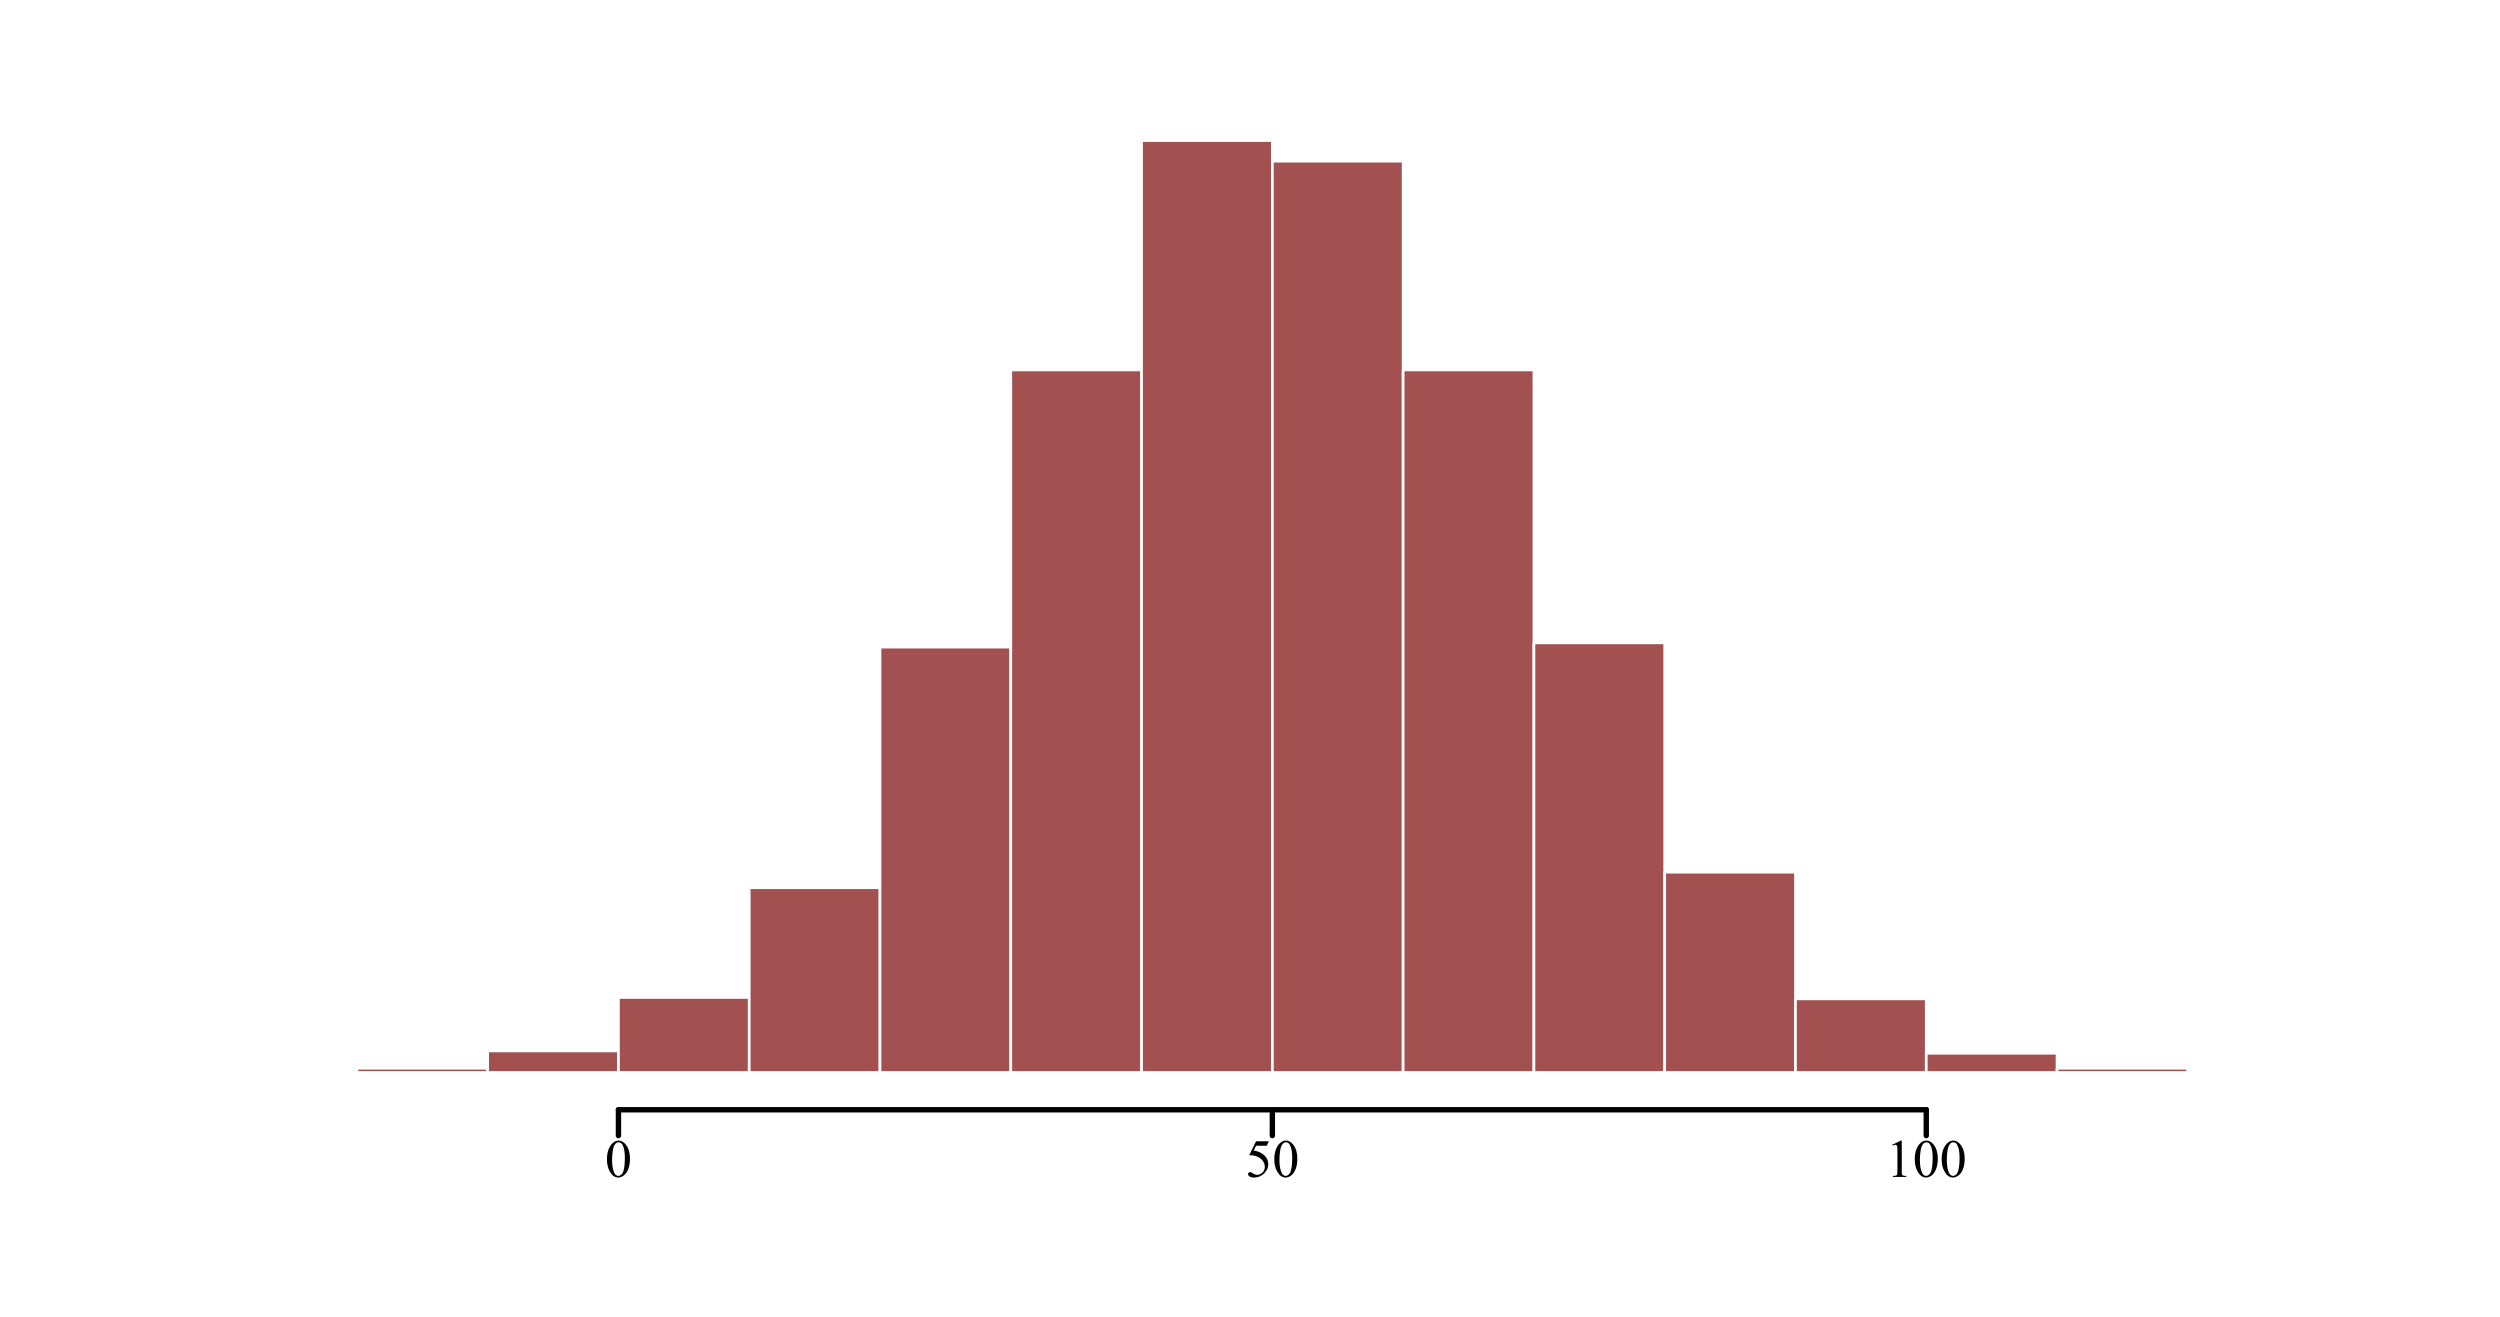
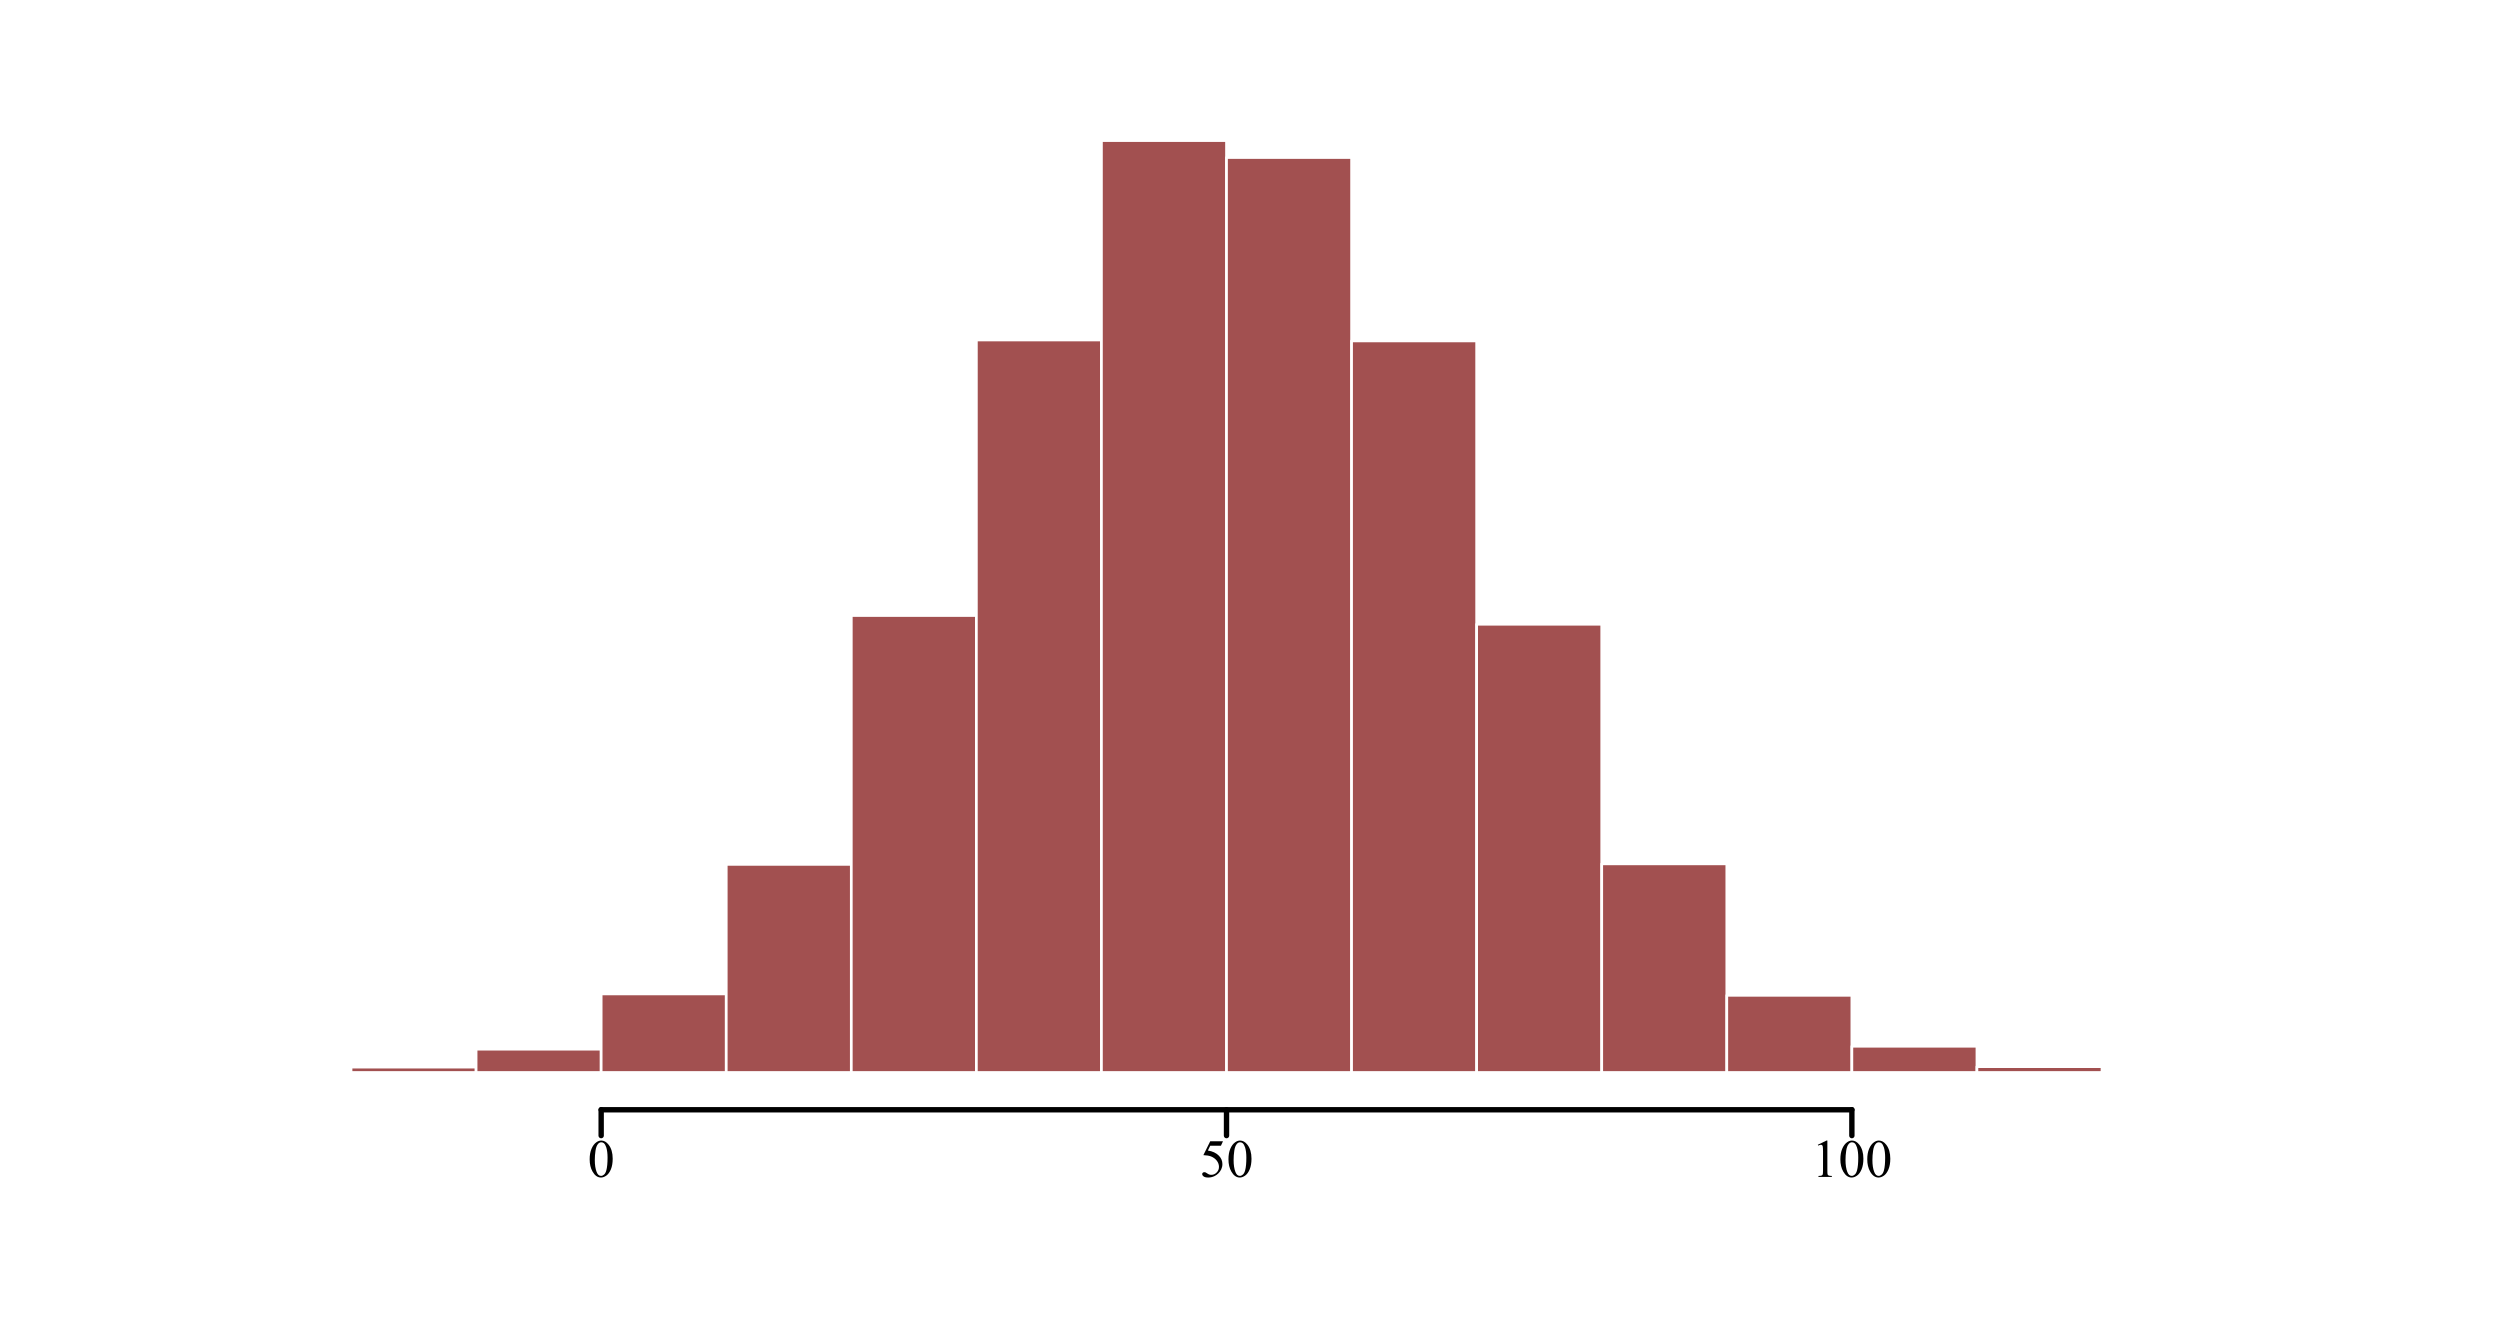
<svg xmlns="http://www.w3.org/2000/svg" xmlns:xlink="http://www.w3.org/1999/xlink" width="697pt" height="367pt" viewBox="0 0 697 367" version="1.1">
  <defs>
    <g>
      <symbol overflow="visible" id="glyph0-0">
        <path style="stroke:none;" d="M 2.078 0 L 2.078 -9.375 L 9.578 -9.375 L 9.578 0 Z M 2.312 -0.234 L 9.344 -0.234 L 9.344 -9.141 L 2.312 -9.141 Z M 2.312 -0.234 " />
      </symbol>
      <symbol overflow="visible" id="glyph0-1">
        <path style="stroke:none;" d="M 0.543 -4.906 C 0.539 -6.035 0.711 -7.012 1.055 -7.832 C 1.395 -8.648 1.848 -9.258 2.418 -9.66 C 2.855 -9.977 3.309 -10.137 3.781 -10.137 C 4.539 -10.137 5.223 -9.746 5.828 -8.973 C 6.582 -8.008 6.961 -6.707 6.965 -5.062 C 6.961 -3.906 6.793 -2.926 6.465 -2.121 C 6.129 -1.316 5.707 -0.73 5.195 -0.367 C 4.676 -0.004 4.18 0.176 3.707 0.176 C 2.758 0.176 1.969 -0.383 1.34 -1.5 C 0.805 -2.441 0.539 -3.574 0.543 -4.906 Z M 1.977 -4.723 C 1.973 -3.355 2.145 -2.238 2.484 -1.375 C 2.758 -0.645 3.172 -0.281 3.727 -0.285 C 3.992 -0.281 4.266 -0.398 4.547 -0.641 C 4.828 -0.875 5.043 -1.273 5.191 -1.832 C 5.418 -2.668 5.531 -3.852 5.531 -5.383 C 5.531 -6.512 5.414 -7.457 5.18 -8.219 C 5 -8.777 4.77 -9.176 4.496 -9.41 C 4.293 -9.57 4.055 -9.648 3.773 -9.652 C 3.438 -9.648 3.141 -9.5 2.887 -9.207 C 2.531 -8.797 2.293 -8.16 2.168 -7.293 C 2.039 -6.422 1.973 -5.566 1.977 -4.723 Z M 1.977 -4.723 " />
      </symbol>
      <symbol overflow="visible" id="glyph0-2">
        <path style="stroke:none;" d="M 6.512 -9.93 L 5.941 -8.688 L 2.953 -8.688 L 2.301 -7.352 C 3.594 -7.16 4.617 -6.68 5.375 -5.91 C 6.023 -5.242 6.352 -4.461 6.352 -3.566 C 6.352 -3.039 6.242 -2.555 6.031 -2.113 C 5.812 -1.668 5.547 -1.289 5.227 -0.98 C 4.906 -0.664 4.547 -0.414 4.152 -0.227 C 3.59 0.043 3.016 0.176 2.426 0.176 C 1.828 0.176 1.395 0.074 1.125 -0.129 C 0.852 -0.332 0.715 -0.555 0.719 -0.797 C 0.715 -0.934 0.77 -1.055 0.887 -1.16 C 0.996 -1.266 1.141 -1.316 1.312 -1.32 C 1.438 -1.316 1.547 -1.297 1.645 -1.262 C 1.738 -1.219 1.902 -1.121 2.133 -0.961 C 2.496 -0.703 2.867 -0.574 3.246 -0.578 C 3.816 -0.574 4.316 -0.789 4.75 -1.227 C 5.18 -1.656 5.395 -2.184 5.398 -2.805 C 5.395 -3.402 5.203 -3.961 4.82 -4.484 C 4.434 -5 3.902 -5.402 3.223 -5.691 C 2.691 -5.906 1.965 -6.035 1.047 -6.07 L 2.953 -9.93 Z M 6.512 -9.93 " />
      </symbol>
      <symbol overflow="visible" id="glyph0-3">
        <path style="stroke:none;" d="M 1.758 -8.957 L 4.176 -10.137 L 4.418 -10.137 L 4.418 -1.75 C 4.418 -1.191 4.438 -0.844 4.484 -0.707 C 4.527 -0.57 4.625 -0.465 4.773 -0.395 C 4.918 -0.316 5.215 -0.277 5.668 -0.27 L 5.668 0 L 1.934 0 L 1.934 -0.27 C 2.402 -0.277 2.703 -0.316 2.84 -0.391 C 2.977 -0.461 3.07 -0.555 3.125 -0.676 C 3.176 -0.793 3.203 -1.152 3.207 -1.75 L 3.207 -7.113 C 3.203 -7.832 3.18 -8.293 3.133 -8.504 C 3.098 -8.656 3.035 -8.773 2.945 -8.848 C 2.855 -8.918 2.746 -8.953 2.621 -8.957 C 2.438 -8.953 2.188 -8.879 1.867 -8.73 Z M 1.758 -8.957 " />
      </symbol>
    </g>
  </defs>
  <g id="surface39">
    <rect x="0" y="0" width="697" height="367" style="fill:rgb(100%,100%,100%);fill-opacity:1;stroke:none;" />
-     <path style="fill:none;stroke-width:1.5;stroke-linecap:round;stroke-linejoin:round;stroke:rgb(0%,0%,0%);stroke-opacity:1;stroke-miterlimit:10;" d="M 172.426 309.398 L 537.043 309.398 " />
-     <path style="fill:none;stroke-width:1.5;stroke-linecap:round;stroke-linejoin:round;stroke:rgb(0%,0%,0%);stroke-opacity:1;stroke-miterlimit:10;" d="M 172.426 309.398 L 172.426 316.602 " />
-     <path style="fill:none;stroke-width:1.5;stroke-linecap:round;stroke-linejoin:round;stroke:rgb(0%,0%,0%);stroke-opacity:1;stroke-miterlimit:10;" d="M 354.734 309.398 L 354.734 316.602 " />
-     <path style="fill:none;stroke-width:1.5;stroke-linecap:round;stroke-linejoin:round;stroke:rgb(0%,0%,0%);stroke-opacity:1;stroke-miterlimit:10;" d="M 537.043 309.398 L 537.043 316.602 " />
+     <path style="fill:none;stroke-width:1.5;stroke-linecap:round;stroke-linejoin:round;stroke:rgb(0%,0%,0%);stroke-opacity:1;stroke-miterlimit:10;" d="M 167.605 309.398 L 516.301 309.398 " />
+     <path style="fill:none;stroke-width:1.5;stroke-linecap:round;stroke-linejoin:round;stroke:rgb(0%,0%,0%);stroke-opacity:1;stroke-miterlimit:10;" d="M 167.605 309.398 L 167.605 316.602 " />
+     <path style="fill:none;stroke-width:1.5;stroke-linecap:round;stroke-linejoin:round;stroke:rgb(0%,0%,0%);stroke-opacity:1;stroke-miterlimit:10;" d="M 341.953 309.398 L 341.953 316.602 " />
+     <path style="fill:none;stroke-width:1.5;stroke-linecap:round;stroke-linejoin:round;stroke:rgb(0%,0%,0%);stroke-opacity:1;stroke-miterlimit:10;" d="M 516.301 309.398 L 516.301 316.602 " />
    <g style="fill:rgb(0%,0%,0%);fill-opacity:1;">
-       <use xlink:href="#glyph0-1" x="168.676" y="328.121" />
+       <use xlink:href="#glyph0-1" x="163.855" y="328.121" />
    </g>
    <g style="fill:rgb(0%,0%,0%);fill-opacity:1;">
-       <use xlink:href="#glyph0-2" x="347.234" y="328.121" />
-       <use xlink:href="#glyph0-1" x="354.734" y="328.121" />
+       <use xlink:href="#glyph0-2" x="334.453" y="328.121" />
+       <use xlink:href="#glyph0-1" x="341.953" y="328.121" />
    </g>
    <g style="fill:rgb(0%,0%,0%);fill-opacity:1;">
-       <use xlink:href="#glyph0-3" x="525.793" y="328.121" />
-       <use xlink:href="#glyph0-1" x="533.293" y="328.121" />
-       <use xlink:href="#glyph0-1" x="540.793" y="328.121" />
+       <use xlink:href="#glyph0-3" x="505.051" y="328.121" />
+       <use xlink:href="#glyph0-1" x="512.551" y="328.121" />
+       <use xlink:href="#glyph0-1" x="520.051" y="328.121" />
    </g>
-     <path style="fill-rule:nonzero;fill:rgb(63.529%,31.373%,31.373%);fill-opacity:1;stroke-width:0.75;stroke-linecap:round;stroke-linejoin:round;stroke:rgb(100%,100%,100%);stroke-opacity:1;stroke-miterlimit:10;" d="M 63.039 299.008 L 99.5 299.008 L 99.5 298.484 L 63.039 298.484 Z M 63.039 299.008 " />
-     <path style="fill-rule:nonzero;fill:rgb(63.529%,31.373%,31.373%);fill-opacity:1;stroke-width:0.75;stroke-linecap:round;stroke-linejoin:round;stroke:rgb(100%,100%,100%);stroke-opacity:1;stroke-miterlimit:10;" d="M 99.5 299.008 L 135.961 299.008 L 135.961 297.832 L 99.5 297.832 Z M 99.5 299.008 " />
-     <path style="fill-rule:nonzero;fill:rgb(63.529%,31.373%,31.373%);fill-opacity:1;stroke-width:0.75;stroke-linecap:round;stroke-linejoin:round;stroke:rgb(100%,100%,100%);stroke-opacity:1;stroke-miterlimit:10;" d="M 135.961 299.008 L 172.422 299.008 L 172.422 292.992 L 135.961 292.992 Z M 135.961 299.008 " />
-     <path style="fill-rule:nonzero;fill:rgb(63.529%,31.373%,31.373%);fill-opacity:1;stroke-width:0.75;stroke-linecap:round;stroke-linejoin:round;stroke:rgb(100%,100%,100%);stroke-opacity:1;stroke-miterlimit:10;" d="M 172.426 299.008 L 208.887 299.008 L 208.887 278.086 L 172.426 278.086 Z M 172.426 299.008 " />
-     <path style="fill-rule:nonzero;fill:rgb(63.529%,31.373%,31.373%);fill-opacity:1;stroke-width:0.75;stroke-linecap:round;stroke-linejoin:round;stroke:rgb(100%,100%,100%);stroke-opacity:1;stroke-miterlimit:10;" d="M 208.887 299.008 L 245.348 299.008 L 245.348 247.488 L 208.887 247.488 Z M 208.887 299.008 " />
-     <path style="fill-rule:nonzero;fill:rgb(63.529%,31.373%,31.373%);fill-opacity:1;stroke-width:0.75;stroke-linecap:round;stroke-linejoin:round;stroke:rgb(100%,100%,100%);stroke-opacity:1;stroke-miterlimit:10;" d="M 245.348 299.008 L 281.809 299.008 L 281.809 180.41 L 245.348 180.41 Z M 245.348 299.008 " />
-     <path style="fill-rule:nonzero;fill:rgb(63.529%,31.373%,31.373%);fill-opacity:1;stroke-width:0.75;stroke-linecap:round;stroke-linejoin:round;stroke:rgb(100%,100%,100%);stroke-opacity:1;stroke-miterlimit:10;" d="M 281.809 299.008 L 318.27 299.008 L 318.27 103.133 L 281.809 103.133 Z M 281.809 299.008 " />
-     <path style="fill-rule:nonzero;fill:rgb(63.529%,31.373%,31.373%);fill-opacity:1;stroke-width:0.75;stroke-linecap:round;stroke-linejoin:round;stroke:rgb(100%,100%,100%);stroke-opacity:1;stroke-miterlimit:10;" d="M 318.27 299.008 L 354.73 299.008 L 354.73 39.191 L 318.27 39.191 Z M 318.27 299.008 " />
-     <path style="fill-rule:nonzero;fill:rgb(63.529%,31.373%,31.373%);fill-opacity:1;stroke-width:0.75;stroke-linecap:round;stroke-linejoin:round;stroke:rgb(100%,100%,100%);stroke-opacity:1;stroke-miterlimit:10;" d="M 354.734 299.008 L 391.195 299.008 L 391.195 44.945 L 354.734 44.945 Z M 354.734 299.008 " />
-     <path style="fill-rule:nonzero;fill:rgb(63.529%,31.373%,31.373%);fill-opacity:1;stroke-width:0.75;stroke-linecap:round;stroke-linejoin:round;stroke:rgb(100%,100%,100%);stroke-opacity:1;stroke-miterlimit:10;" d="M 391.195 299.008 L 427.656 299.008 L 427.656 103.133 L 391.195 103.133 Z M 391.195 299.008 " />
-     <path style="fill-rule:nonzero;fill:rgb(63.529%,31.373%,31.373%);fill-opacity:1;stroke-width:0.75;stroke-linecap:round;stroke-linejoin:round;stroke:rgb(100%,100%,100%);stroke-opacity:1;stroke-miterlimit:10;" d="M 427.656 299.008 L 464.117 299.008 L 464.117 179.234 L 427.656 179.234 Z M 427.656 299.008 " />
-     <path style="fill-rule:nonzero;fill:rgb(63.529%,31.373%,31.373%);fill-opacity:1;stroke-width:0.75;stroke-linecap:round;stroke-linejoin:round;stroke:rgb(100%,100%,100%);stroke-opacity:1;stroke-miterlimit:10;" d="M 464.117 299.008 L 500.578 299.008 L 500.578 243.176 L 464.117 243.176 Z M 464.117 299.008 " />
-     <path style="fill-rule:nonzero;fill:rgb(63.529%,31.373%,31.373%);fill-opacity:1;stroke-width:0.75;stroke-linecap:round;stroke-linejoin:round;stroke:rgb(100%,100%,100%);stroke-opacity:1;stroke-miterlimit:10;" d="M 500.578 299.008 L 537.039 299.008 L 537.039 278.48 L 500.578 278.48 Z M 500.578 299.008 " />
-     <path style="fill-rule:nonzero;fill:rgb(63.529%,31.373%,31.373%);fill-opacity:1;stroke-width:0.75;stroke-linecap:round;stroke-linejoin:round;stroke:rgb(100%,100%,100%);stroke-opacity:1;stroke-miterlimit:10;" d="M 537.043 299.008 L 573.504 299.008 L 573.504 293.648 L 537.043 293.648 Z M 537.043 299.008 " />
-     <path style="fill-rule:nonzero;fill:rgb(63.529%,31.373%,31.373%);fill-opacity:1;stroke-width:0.75;stroke-linecap:round;stroke-linejoin:round;stroke:rgb(100%,100%,100%);stroke-opacity:1;stroke-miterlimit:10;" d="M 573.504 299.008 L 609.965 299.008 L 609.965 297.832 L 573.504 297.832 Z M 573.504 299.008 " />
-     <path style="fill-rule:nonzero;fill:rgb(63.529%,31.373%,31.373%);fill-opacity:1;stroke-width:0.75;stroke-linecap:round;stroke-linejoin:round;stroke:rgb(100%,100%,100%);stroke-opacity:1;stroke-miterlimit:10;" d="M 609.965 299.008 L 646.426 299.008 L 646.426 298.484 L 609.965 298.484 Z M 609.965 299.008 " />
+     <path style="fill-rule:nonzero;fill:rgb(63.529%,31.373%,31.373%);fill-opacity:1;stroke-width:0.75;stroke-linecap:round;stroke-linejoin:round;stroke:rgb(100%,100%,100%);stroke-opacity:1;stroke-miterlimit:10;" d="M 62.996 299.008 L 97.867 299.008 L 97.867 298.738 L 62.996 298.738 Z M 62.996 299.008 " />
+     <path style="fill-rule:nonzero;fill:rgb(63.529%,31.373%,31.373%);fill-opacity:1;stroke-width:0.75;stroke-linecap:round;stroke-linejoin:round;stroke:rgb(100%,100%,100%);stroke-opacity:1;stroke-miterlimit:10;" d="M 97.867 299.008 L 132.738 299.008 L 132.738 297.52 L 97.867 297.52 Z M 97.867 299.008 " />
+     <path style="fill-rule:nonzero;fill:rgb(63.529%,31.373%,31.373%);fill-opacity:1;stroke-width:0.75;stroke-linecap:round;stroke-linejoin:round;stroke:rgb(100%,100%,100%);stroke-opacity:1;stroke-miterlimit:10;" d="M 132.734 299.008 L 167.605 299.008 L 167.605 292.516 L 132.734 292.516 Z M 132.734 299.008 " />
+     <path style="fill-rule:nonzero;fill:rgb(63.529%,31.373%,31.373%);fill-opacity:1;stroke-width:0.75;stroke-linecap:round;stroke-linejoin:round;stroke:rgb(100%,100%,100%);stroke-opacity:1;stroke-miterlimit:10;" d="M 167.605 299.008 L 202.477 299.008 L 202.477 277.098 L 167.605 277.098 Z M 167.605 299.008 " />
+     <path style="fill-rule:nonzero;fill:rgb(63.529%,31.373%,31.373%);fill-opacity:1;stroke-width:0.75;stroke-linecap:round;stroke-linejoin:round;stroke:rgb(100%,100%,100%);stroke-opacity:1;stroke-miterlimit:10;" d="M 202.477 299.008 L 237.348 299.008 L 237.348 240.984 L 202.477 240.984 Z M 202.477 299.008 " />
+     <path style="fill-rule:nonzero;fill:rgb(63.529%,31.373%,31.373%);fill-opacity:1;stroke-width:0.75;stroke-linecap:round;stroke-linejoin:round;stroke:rgb(100%,100%,100%);stroke-opacity:1;stroke-miterlimit:10;" d="M 237.344 299.008 L 272.215 299.008 L 272.215 171.602 L 237.344 171.602 Z M 237.344 299.008 " />
+     <path style="fill-rule:nonzero;fill:rgb(63.529%,31.373%,31.373%);fill-opacity:1;stroke-width:0.75;stroke-linecap:round;stroke-linejoin:round;stroke:rgb(100%,100%,100%);stroke-opacity:1;stroke-miterlimit:10;" d="M 272.215 299.008 L 307.086 299.008 L 307.086 94.781 L 272.215 94.781 Z M 272.215 299.008 " />
+     <path style="fill-rule:nonzero;fill:rgb(63.529%,31.373%,31.373%);fill-opacity:1;stroke-width:0.75;stroke-linecap:round;stroke-linejoin:round;stroke:rgb(100%,100%,100%);stroke-opacity:1;stroke-miterlimit:10;" d="M 307.082 299.008 L 341.953 299.008 L 341.953 39.191 L 307.082 39.191 Z M 307.082 299.008 " />
+     <path style="fill-rule:nonzero;fill:rgb(63.529%,31.373%,31.373%);fill-opacity:1;stroke-width:0.75;stroke-linecap:round;stroke-linejoin:round;stroke:rgb(100%,100%,100%);stroke-opacity:1;stroke-miterlimit:10;" d="M 341.953 299.008 L 376.824 299.008 L 376.824 43.926 L 341.953 43.926 Z M 341.953 299.008 " />
+     <path style="fill-rule:nonzero;fill:rgb(63.529%,31.373%,31.373%);fill-opacity:1;stroke-width:0.75;stroke-linecap:round;stroke-linejoin:round;stroke:rgb(100%,100%,100%);stroke-opacity:1;stroke-miterlimit:10;" d="M 376.82 299.008 L 411.691 299.008 L 411.691 95.051 L 376.82 95.051 Z M 376.82 299.008 " />
+     <path style="fill-rule:nonzero;fill:rgb(63.529%,31.373%,31.373%);fill-opacity:1;stroke-width:0.75;stroke-linecap:round;stroke-linejoin:round;stroke:rgb(100%,100%,100%);stroke-opacity:1;stroke-miterlimit:10;" d="M 411.691 299.008 L 446.562 299.008 L 446.562 174.035 L 411.691 174.035 Z M 411.691 299.008 " />
+     <path style="fill-rule:nonzero;fill:rgb(63.529%,31.373%,31.373%);fill-opacity:1;stroke-width:0.75;stroke-linecap:round;stroke-linejoin:round;stroke:rgb(100%,100%,100%);stroke-opacity:1;stroke-miterlimit:10;" d="M 446.562 299.008 L 481.434 299.008 L 481.434 240.852 L 446.562 240.852 Z M 446.562 299.008 " />
+     <path style="fill-rule:nonzero;fill:rgb(63.529%,31.373%,31.373%);fill-opacity:1;stroke-width:0.75;stroke-linecap:round;stroke-linejoin:round;stroke:rgb(100%,100%,100%);stroke-opacity:1;stroke-miterlimit:10;" d="M 481.43 299.008 L 516.301 299.008 L 516.301 277.504 L 481.43 277.504 Z M 481.43 299.008 " />
+     <path style="fill-rule:nonzero;fill:rgb(63.529%,31.373%,31.373%);fill-opacity:1;stroke-width:0.75;stroke-linecap:round;stroke-linejoin:round;stroke:rgb(100%,100%,100%);stroke-opacity:1;stroke-miterlimit:10;" d="M 516.301 299.008 L 551.172 299.008 L 551.172 291.703 L 516.301 291.703 Z M 516.301 299.008 " />
+     <path style="fill-rule:nonzero;fill:rgb(63.529%,31.373%,31.373%);fill-opacity:1;stroke-width:0.75;stroke-linecap:round;stroke-linejoin:round;stroke:rgb(100%,100%,100%);stroke-opacity:1;stroke-miterlimit:10;" d="M 551.168 299.008 L 586.039 299.008 L 586.039 297.387 L 551.168 297.387 Z M 551.168 299.008 " />
+     <path style="fill-rule:nonzero;fill:rgb(63.529%,31.373%,31.373%);fill-opacity:1;stroke-width:0.75;stroke-linecap:round;stroke-linejoin:round;stroke:rgb(100%,100%,100%);stroke-opacity:1;stroke-miterlimit:10;" d="M 586.039 299.008 L 620.91 299.008 L 620.91 298.871 L 586.039 298.871 Z M 586.039 299.008 " />
+     <path style="fill-rule:nonzero;fill:rgb(63.529%,31.373%,31.373%);fill-opacity:1;stroke-width:0.75;stroke-linecap:round;stroke-linejoin:round;stroke:rgb(100%,100%,100%);stroke-opacity:1;stroke-miterlimit:10;" d="M 620.906 299.008 L 655.777 299.008 L 655.777 298.871 L 620.906 298.871 Z M 620.906 299.008 " />
  </g>
</svg>
